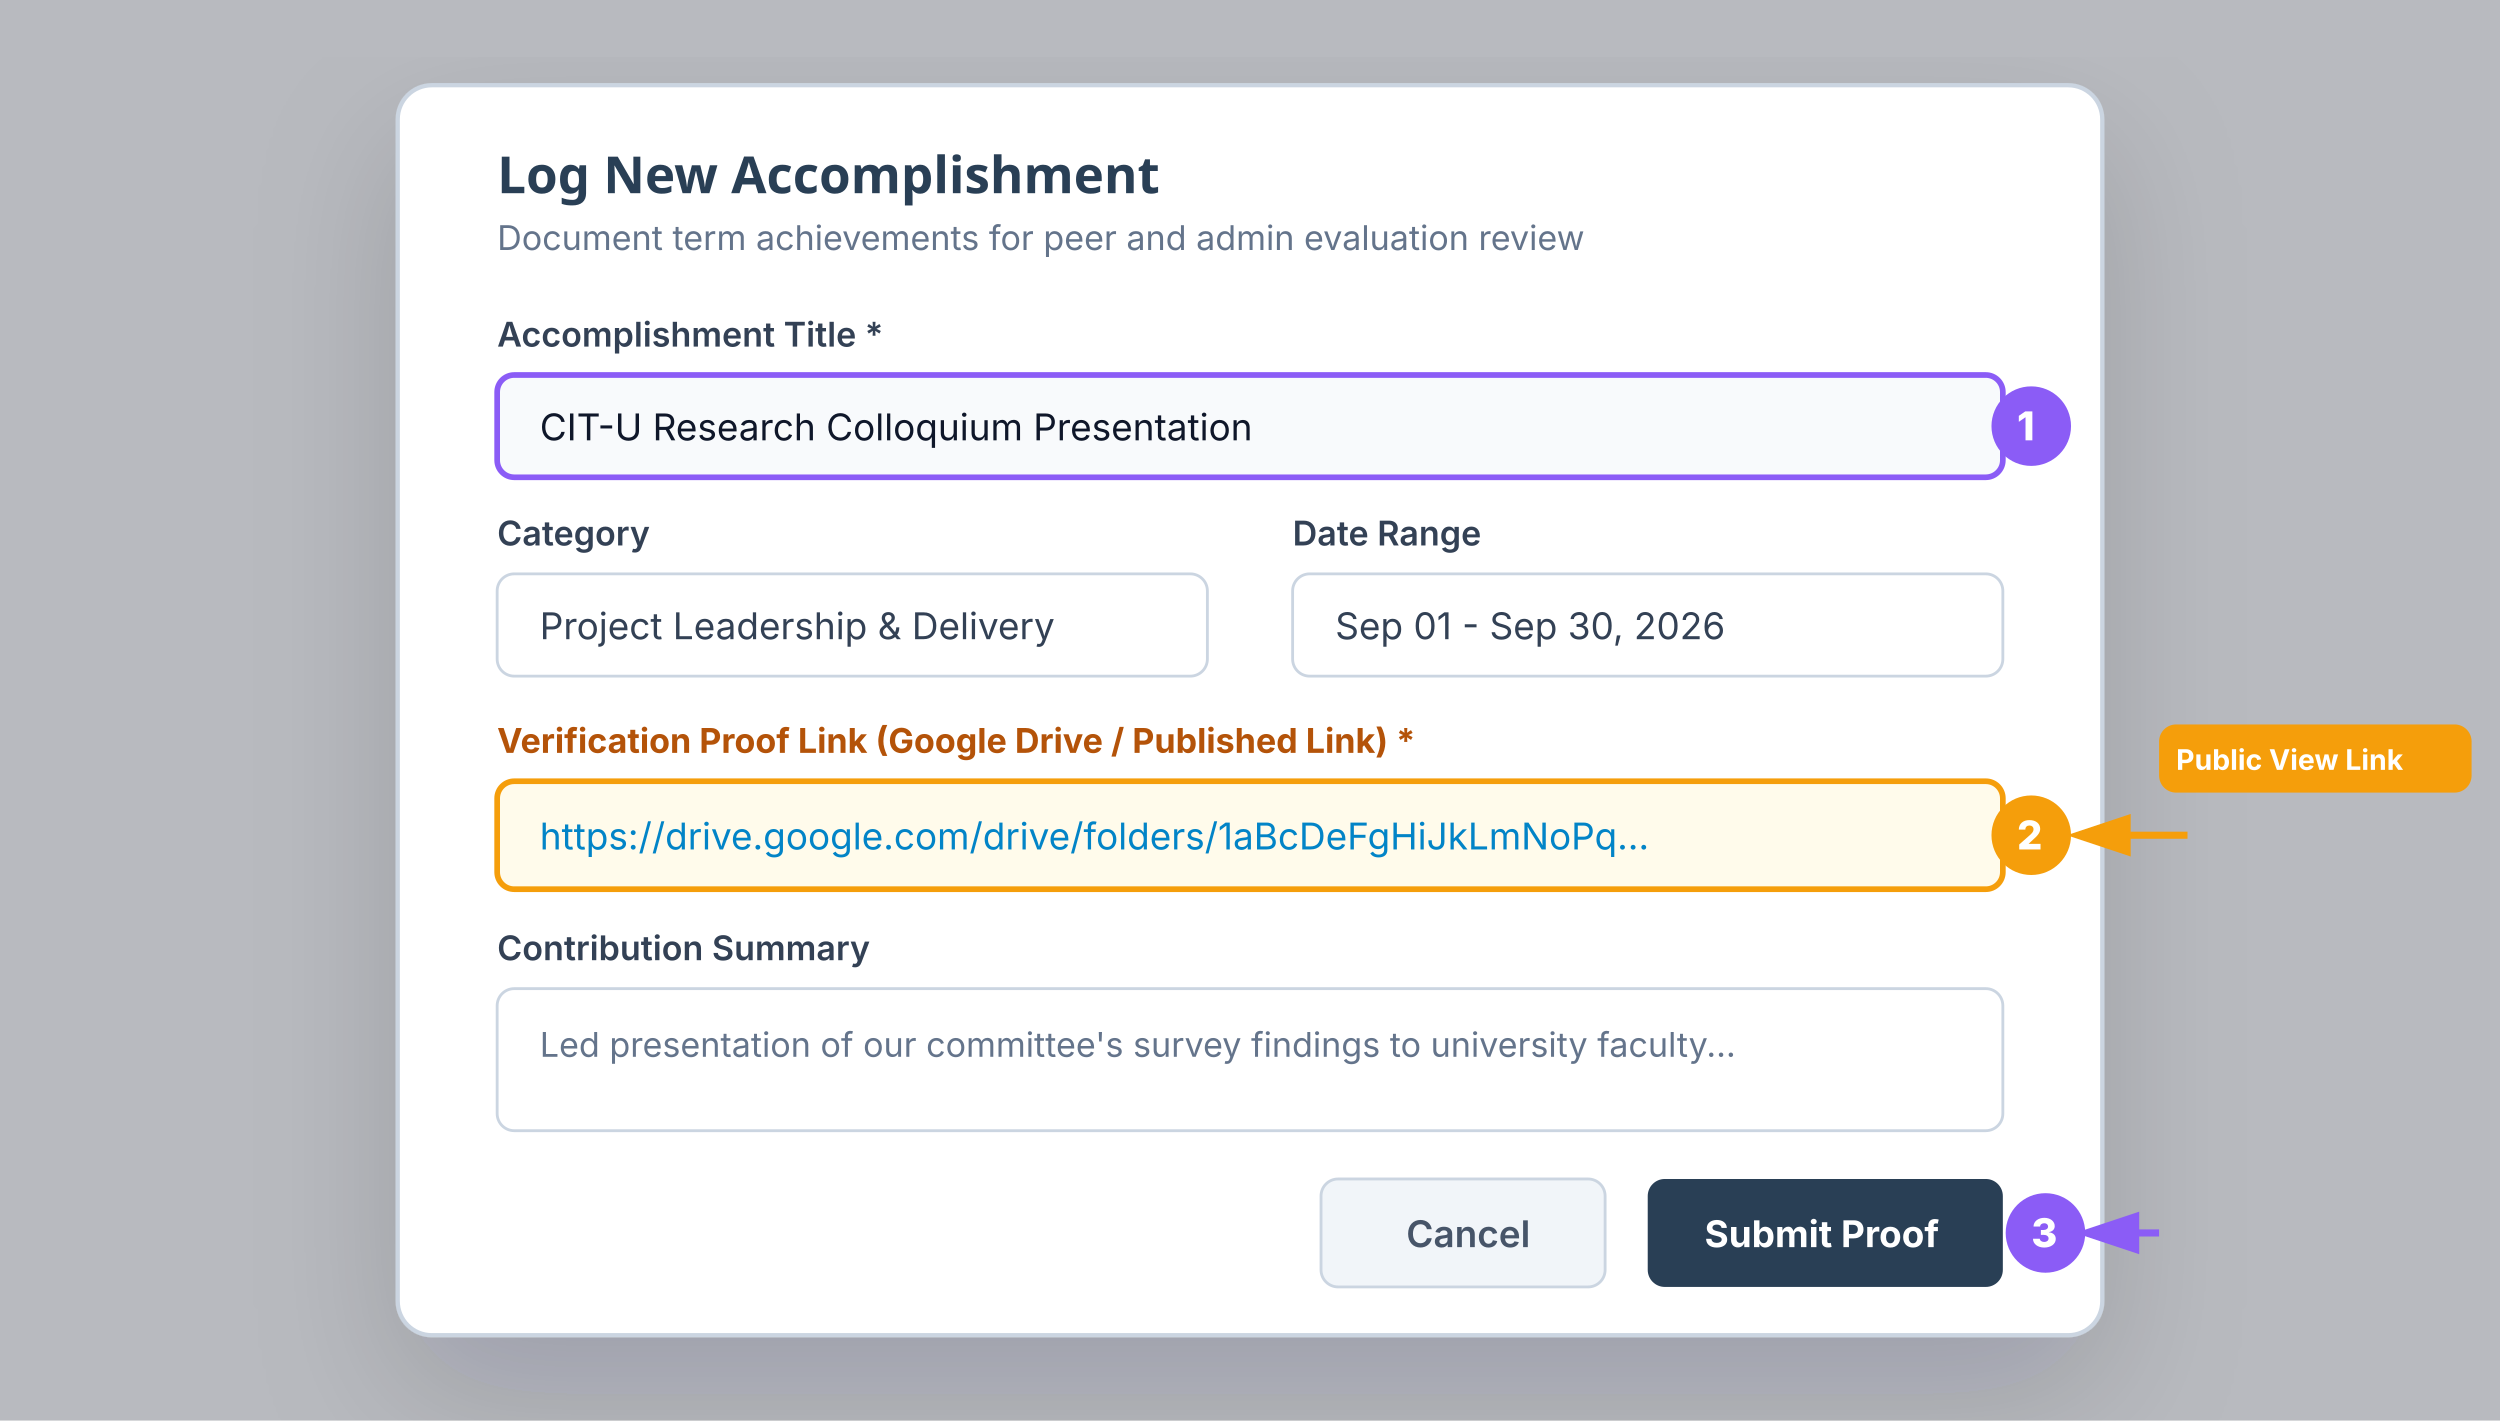
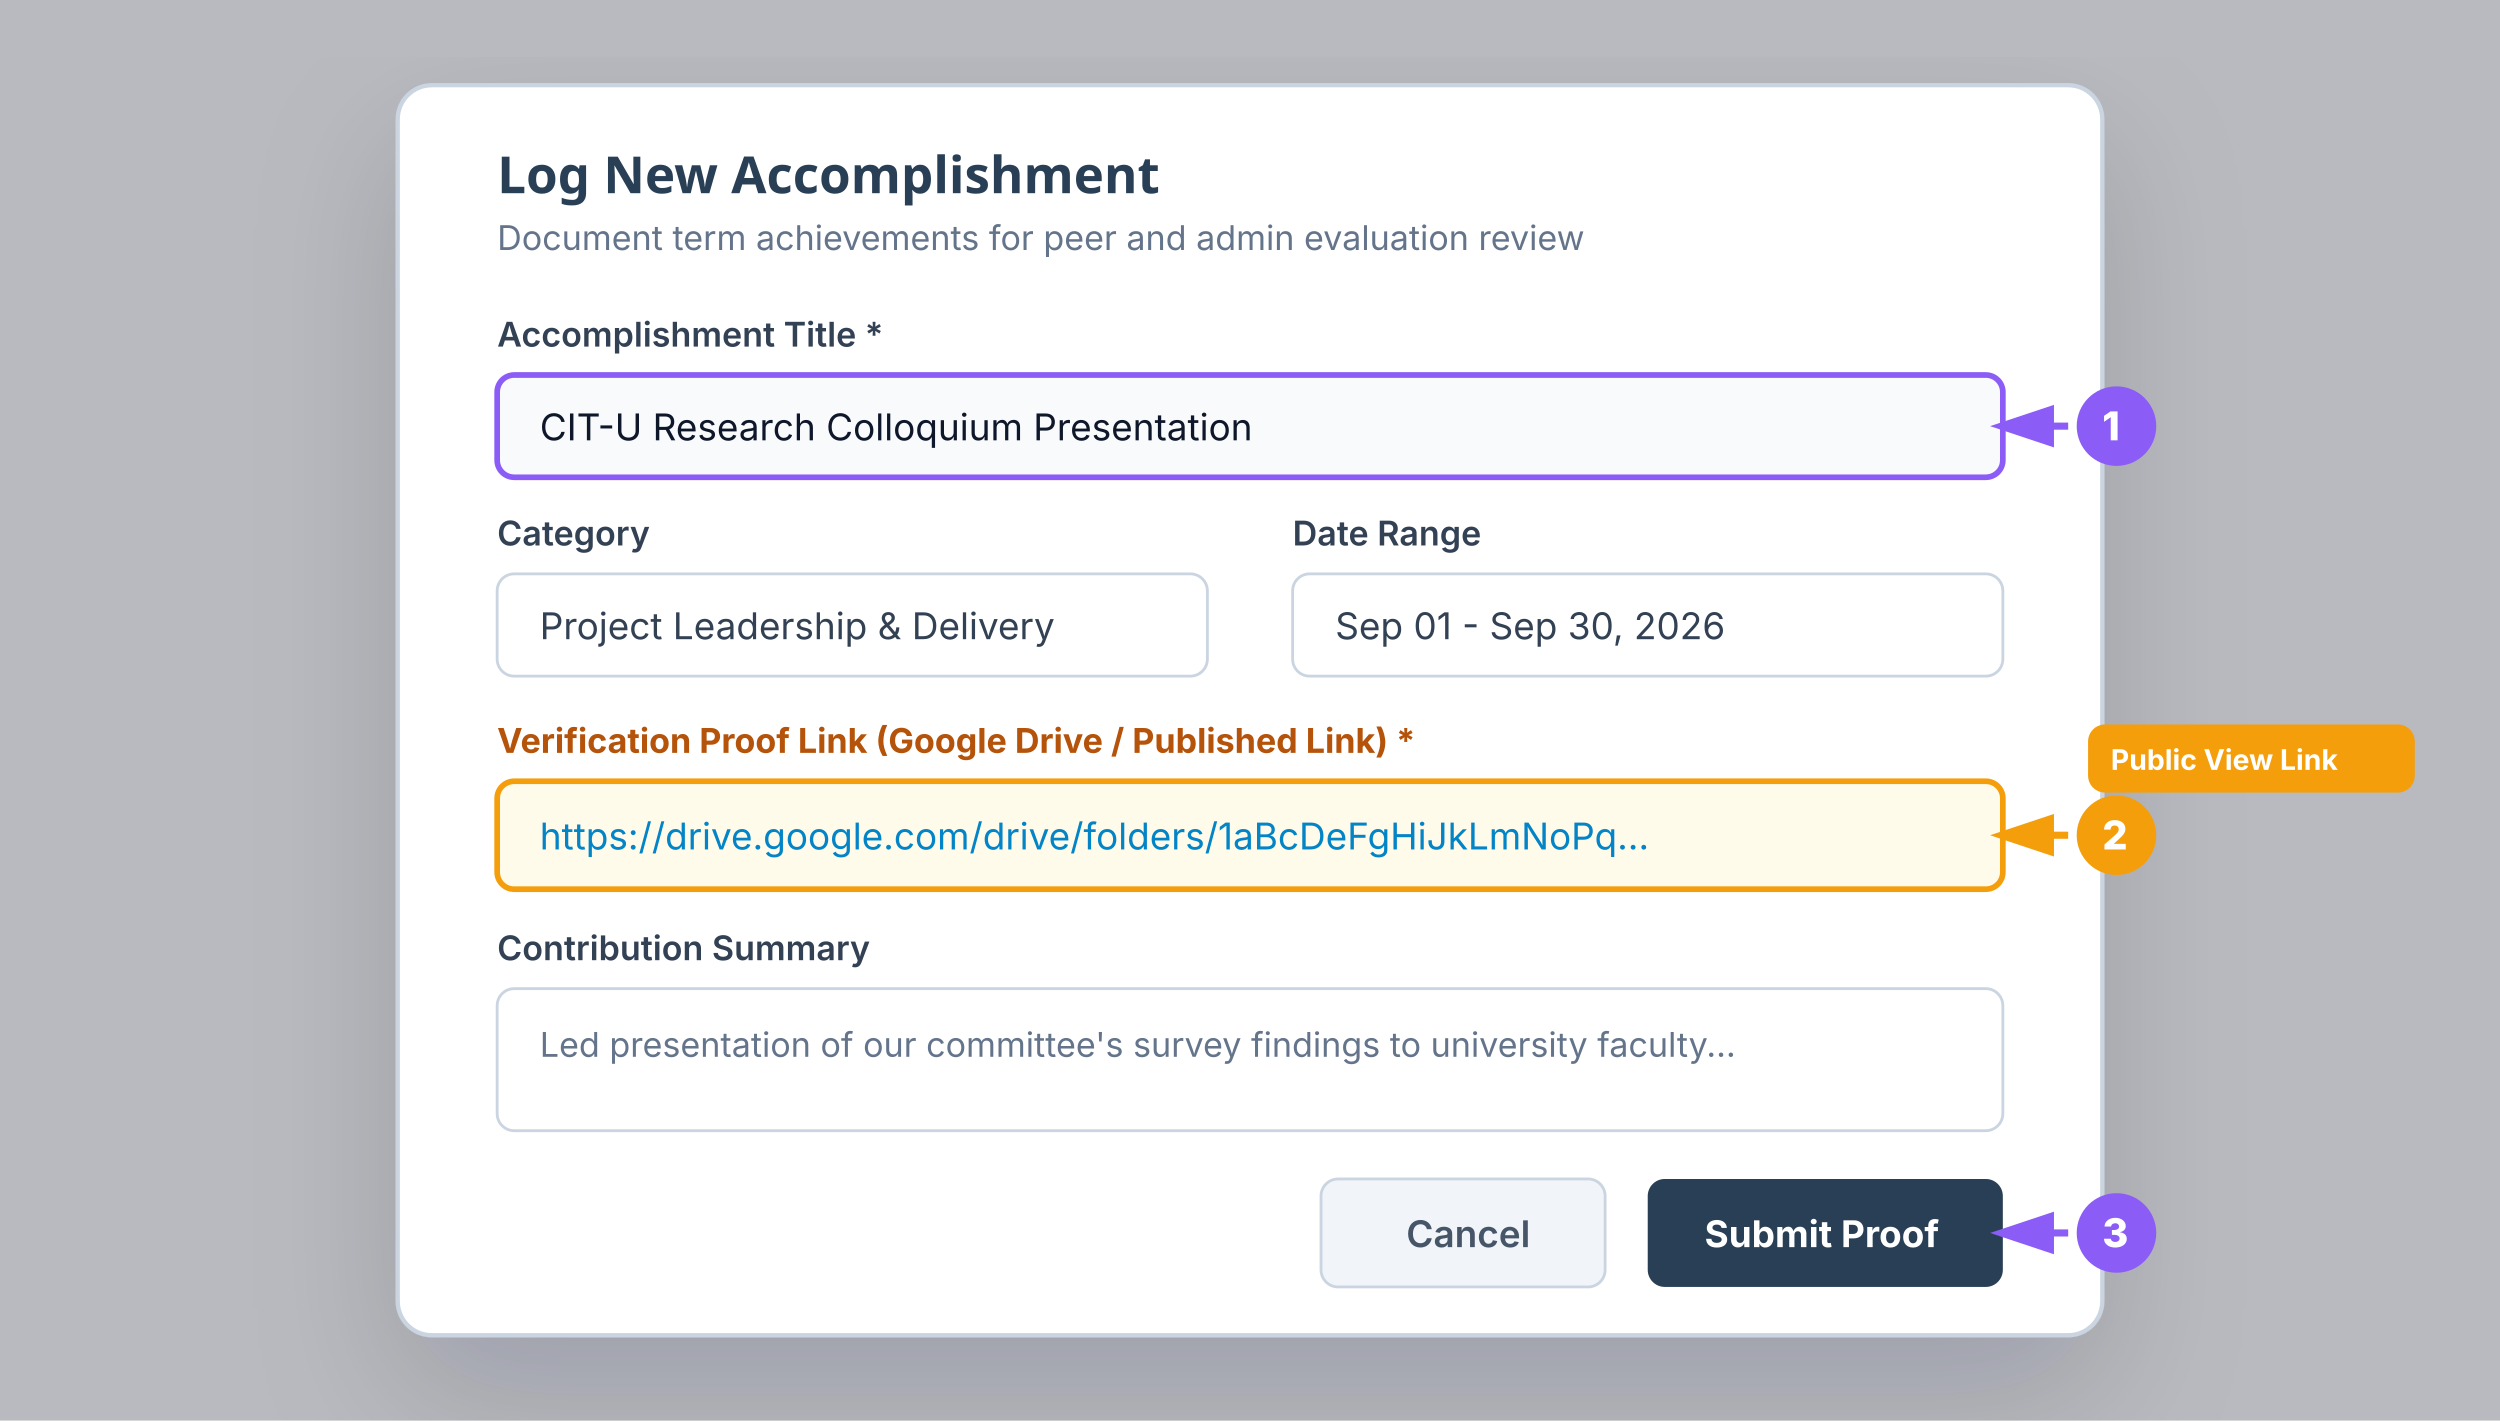
<svg xmlns="http://www.w3.org/2000/svg" viewBox="0 0 880 500" width="880" height="500" style="background:#f8fafc; border-radius:12px; font-family:'Inter',system-ui,sans-serif;">
  <defs>
    <marker id="arrow-amber-lm3" markerWidth="10" markerHeight="10" refX="6" refY="3" orient="auto">
      <path d="M0,0 L0,6 L9,3 z" fill="#f59e0b" />
    </marker>
    <marker id="arrow-violet-lm3" markerWidth="10" markerHeight="10" refX="6" refY="3" orient="auto">
      <path d="M0,0 L0,6 L9,3 z" fill="#8b5cf6" />
    </marker>
  </defs>
  <rect x="0" y="0" width="880" height="500" fill="#0f172a" opacity="0.25" />
  <rect x="140" y="30" width="600" height="440" rx="12" fill="#ffffff" stroke="#cbd5e1" stroke-width="1.5" filter="drop-shadow(0 20px 25px rgba(15,23,42,0.15))" />
  <text x="175" y="68" font-size="18" font-weight="700" fill="#293f55" font-family="'Montserrat', sans-serif">Log New Accomplishment</text>
  <text x="175" y="88" font-size="12" fill="#64748b">Document term achievements for peer and admin evaluation review</text>
  <text x="175" y="122" font-size="12" font-weight="600" fill="#334155">Accomplishment Title *</text>
  <rect x="175" y="132" width="530" height="36" rx="6" fill="#f8fafc" stroke="#8b5cf6" stroke-width="2" />
  <text x="190" y="155" font-size="13" fill="#0f172a">CIT-U Research Colloquium Presentation</text>
  <text x="175" y="192" font-size="12" font-weight="600" fill="#334155">Category</text>
  <rect x="175" y="202" width="250" height="36" rx="6" fill="#ffffff" stroke="#cbd5e1" stroke-width="1" />
  <text x="190" y="225" font-size="13" fill="#334155">Project Leadership &amp; Delivery</text>
  <text x="455" y="192" font-size="12" font-weight="600" fill="#334155">Date Range</text>
  <rect x="455" y="202" width="250" height="36" rx="6" fill="#ffffff" stroke="#cbd5e1" stroke-width="1" />
  <text x="470" y="225" font-size="13" fill="#334155">Sep 01 - Sep 30, 2026</text>
  <text x="175" y="265" font-size="12" font-weight="700" fill="#b45309">Verification Proof Link (Google Drive / Published Link) *</text>
  <rect x="175" y="275" width="530" height="38" rx="6" fill="#fffbeb" stroke="#f59e0b" stroke-width="2" />
  <text x="190" y="299" font-size="13" fill="#0284c7">https://drive.google.com/drive/folders/1aBcDeFgHiJkLmNoPq...</text>
  <text x="175" y="338" font-size="12" font-weight="600" fill="#334155">Contribution Summary</text>
  <rect x="175" y="348" width="530" height="50" rx="6" fill="#ffffff" stroke="#cbd5e1" stroke-width="1" />
  <text x="190" y="372" font-size="12" fill="#64748b">Led presentation of our committee's survey findings to university faculty...</text>
  <rect x="465" y="415" width="100" height="38" rx="6" fill="#f1f5f9" stroke="#cbd5e1" stroke-width="1" />
  <text x="495" y="439" font-size="13" font-weight="600" fill="#475569">Cancel</text>
  <rect id="btn-submit" x="580" y="415" width="125" height="38" rx="6" fill="#293f55" />
  <text x="600" y="439" font-size="13" font-weight="700" fill="#ffffff">Submit Proof</text>
-   <circle cx="715" cy="150" r="14" fill="#8b5cf6" />
-   <text x="710" y="155" font-size="14" font-weight="800" fill="#ffffff">1</text>
-   <circle cx="715" cy="294" r="14" fill="#f59e0b" />
-   <text x="710" y="299" font-size="14" font-weight="800" fill="#ffffff">2</text>
-   <path d="M 770 294 L 735 294" fill="none" stroke="#f59e0b" stroke-width="2.5" marker-end="url(#arrow-amber-lm3)" />
-   <rect x="760" y="255" width="110" height="24" rx="6" fill="#f59e0b" />
-   <text x="766" y="271" font-size="10" font-weight="700" fill="#ffffff">Public View Link</text>
-   <circle cx="720" cy="434" r="14" fill="#8b5cf6" />
-   <text x="715" y="439" font-size="14" font-weight="800" fill="#ffffff">3</text>
-   <path d="M 760 434 L 738 434" fill="none" stroke="#8b5cf6" stroke-width="2.5" marker-end="url(#arrow-violet-lm3)" />
+   <circle cx="745" cy="150" r="14" fill="#8b5cf6" />
+   <text x="740" y="155" font-size="14" font-weight="800" fill="#ffffff">1</text>
+   <path d="M 728 150 L 708 150" fill="none" stroke="#8b5cf6" stroke-width="2.5" marker-end="url(#arrow-violet-lm3)" />
+   <circle cx="745" cy="294" r="14" fill="#f59e0b" />
+   <text x="740" y="299" font-size="14" font-weight="800" fill="#ffffff">2</text>
+   <path d="M 728 294 L 708 294" fill="none" stroke="#f59e0b" stroke-width="2.5" marker-end="url(#arrow-amber-lm3)" />
+   <rect x="735" y="255" width="115" height="24" rx="6" fill="#f59e0b" />
+   <text x="743" y="271" font-size="10" font-weight="700" fill="#ffffff">Public View Link</text>
+   <circle cx="745" cy="434" r="14" fill="#8b5cf6" />
+   <text x="740" y="439" font-size="14" font-weight="800" fill="#ffffff">3</text>
+   <path d="M 728 434 L 708 434" fill="none" stroke="#8b5cf6" stroke-width="2.5" marker-end="url(#arrow-violet-lm3)" />
</svg>
